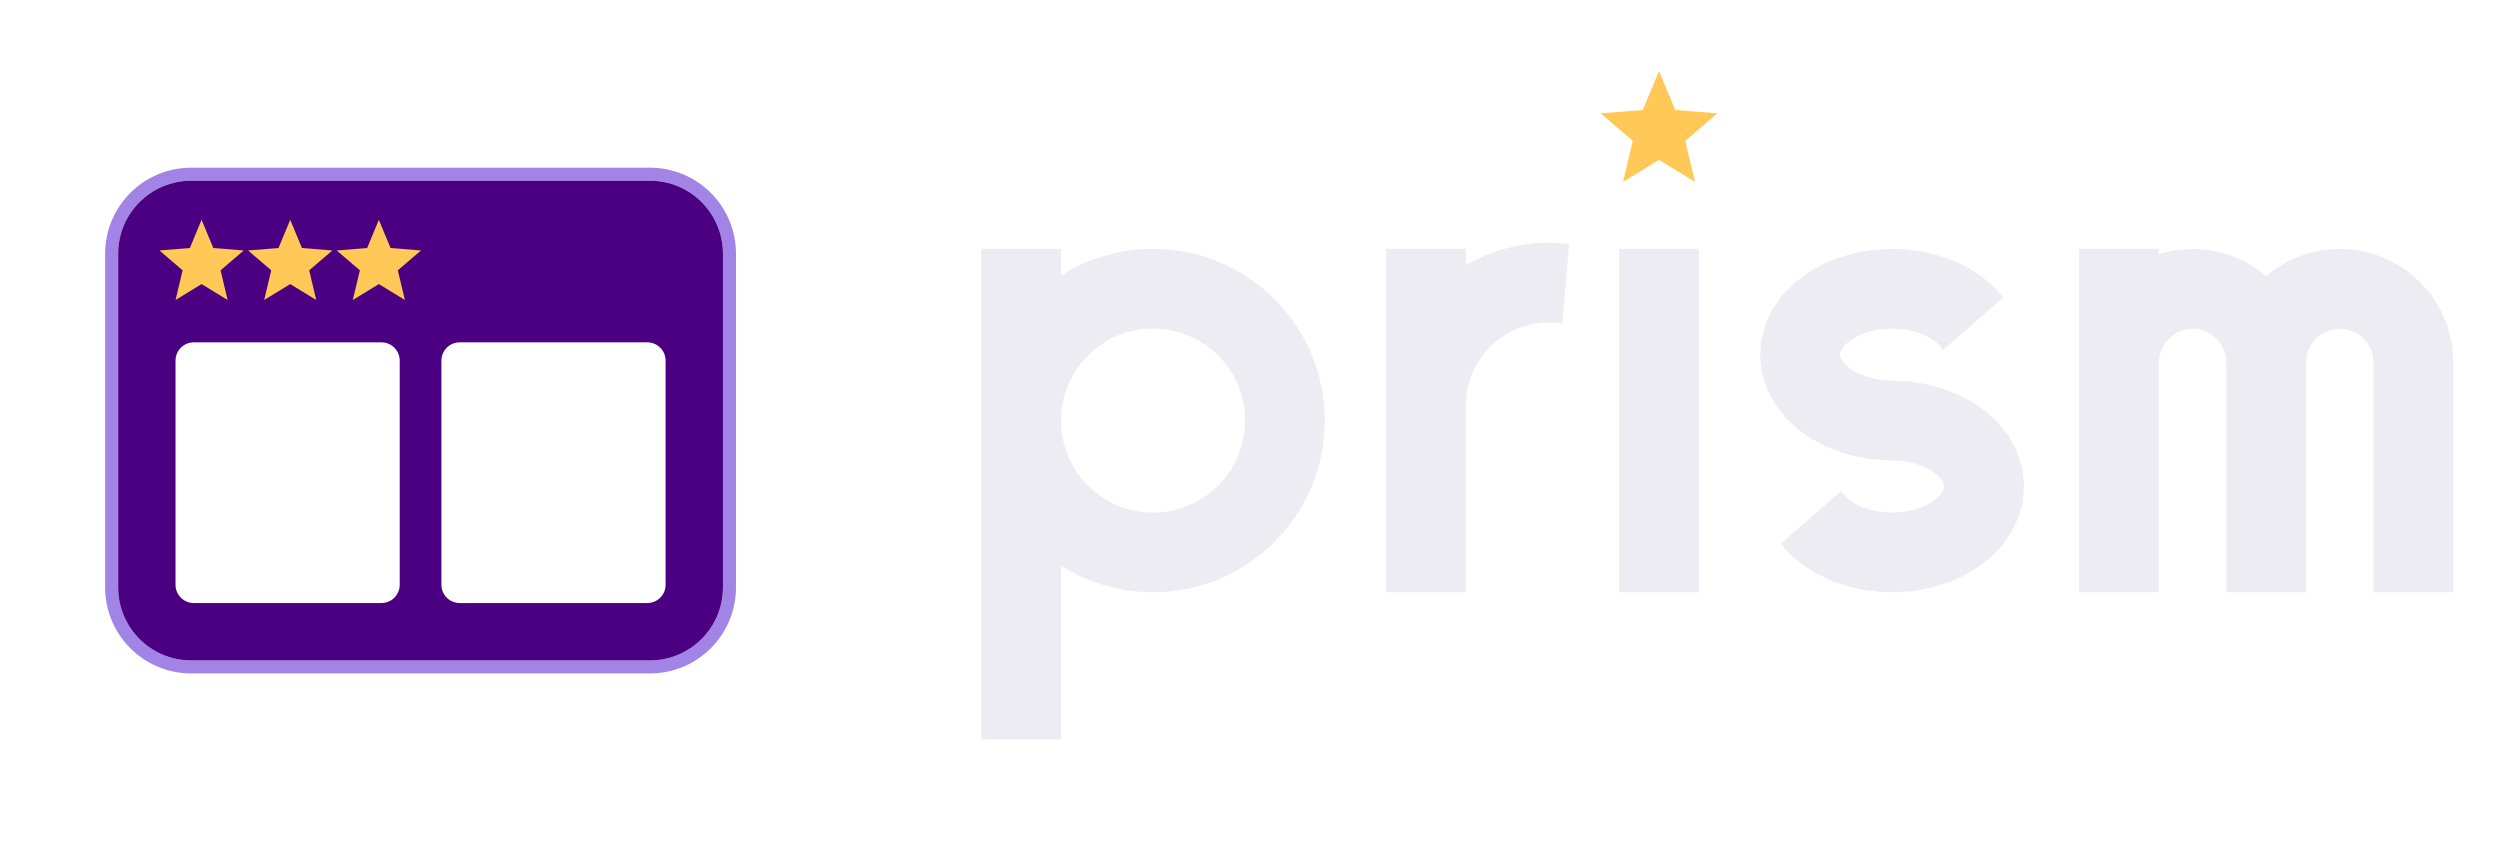
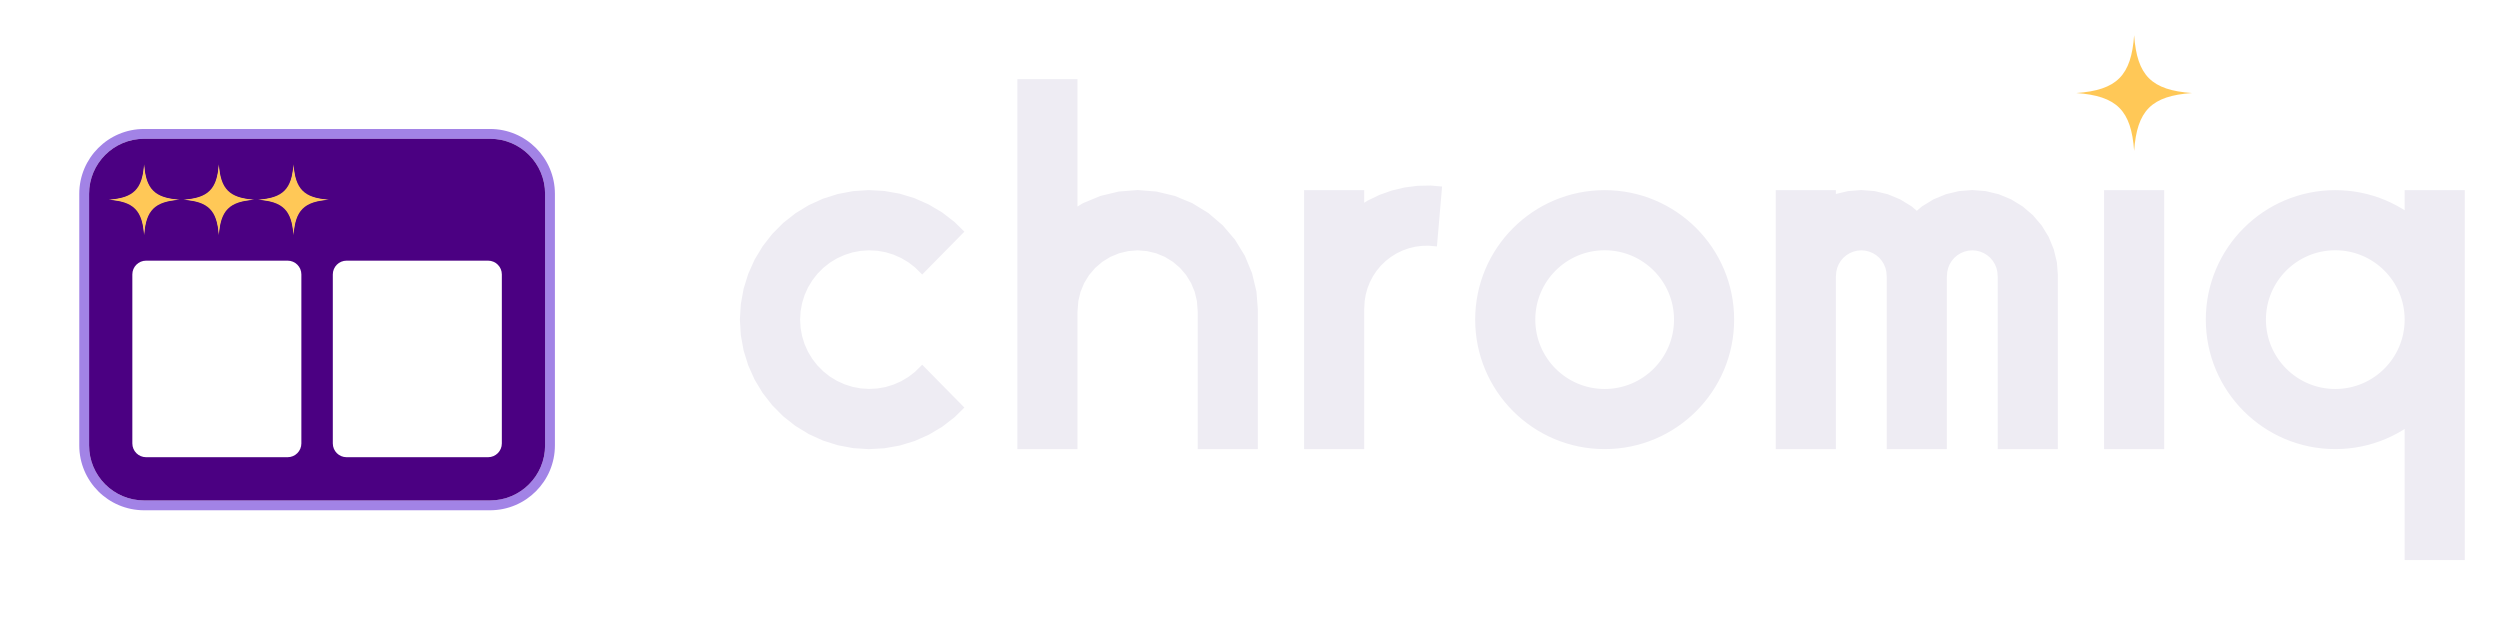
- <svg xmlns="http://www.w3.org/2000/svg" viewBox="-16 -16 856 288" width="856" height="288">
+ <svg xmlns="http://www.w3.org/2000/svg" viewBox="-16 -17.15 1135.32 289.15" width="1135.32" height="289.15">
  <path fill="#A283E6" d="M20 70.88A29.45 29.45 0 0 1 49.45 41.42L206.55 41.42A29.45 29.45 0 0 1 236 70.88L236 185.12A29.45 29.45 0 0 1 206.55 214.58L49.45 214.58A29.45 29.45 0 0 1 20 185.12ZM24.46 185.12A24.99 24.99 0 0 0 49.45 210.12L206.55 210.12A24.99 24.99 0 0 0 231.54 185.12L231.54 70.88A24.99 24.99 0 0 0 206.55 45.88L49.45 45.88A24.99 24.99 0 0 0 24.46 70.88Z" />
-   <path fill="#4B0082" d="M24.46 70.88A24.99 24.99 0 0 1 49.45 45.88L206.55 45.88A24.99 24.99 0 0 1 231.54 70.88L231.54 185.12A24.99 24.99 0 0 1 206.55 210.12L49.45 210.12A24.99 24.99 0 0 1 24.46 185.12ZM44.1 184.23A6.25 6.25 0 0 0 50.35 190.48L114.61 190.48A6.25 6.25 0 0 0 120.86 184.23L120.86 107.47A6.25 6.25 0 0 0 114.61 101.22L50.35 101.22A6.25 6.25 0 0 0 44.1 107.47ZM135.14 184.23A6.25 6.25 0 0 0 141.39 190.48L205.65 190.48A6.25 6.25 0 0 0 211.9 184.23L211.9 107.47A6.25 6.25 0 0 0 205.65 101.22L141.39 101.22A6.25 6.25 0 0 0 135.14 107.47ZM49.25 69.25L39.44 70.03L46.91 76.43L44.63 86L53.02 80.87L61.42 86L59.14 76.43L66.61 70.03L56.8 69.25L53.02 60.17ZM79.59 69.25L69.79 70.03L77.26 76.43L74.98 86L83.37 80.87L91.77 86L89.48 76.43L96.95 70.03L87.15 69.25L83.37 60.17ZM109.94 69.25L100.14 70.03L107.61 76.43L105.32 86L113.72 80.87L122.11 86L119.83 76.43L127.3 70.03L117.5 69.25L113.72 60.17Z" />
-   <path fill="#FFC857" d="M53.02 59.27L57.04 68.92L67.46 69.76L59.52 76.56L61.94 86.72L53.02 81.27L44.11 86.72L46.53 76.56L38.59 69.76L49.01 68.92ZM83.37 59.27L87.39 68.92L97.8 69.76L89.87 76.56L92.29 86.72L83.37 81.27L74.45 86.72L76.88 76.56L68.94 69.76L79.36 68.92ZM113.72 59.27L117.73 68.92L128.15 69.76L120.21 76.56L122.64 86.72L113.72 81.27L104.8 86.72L107.23 76.56L99.29 69.76L109.71 68.92Z" />
-   <path fill="#EEECF3" d="M320 69.2L347.3 69.2L347.3 237.2L320 237.2ZM437.6 128A58.8 58.8 0 0 1 378.8 186.8A58.8 58.8 0 0 1 320 128A58.8 58.8 0 0 1 378.8 69.2A58.8 58.8 0 0 1 437.6 128ZM410.3 128A31.5 31.5 0 0 0 378.8 96.5A31.5 31.5 0 0 0 347.3 128A31.5 31.5 0 0 0 378.8 159.5A31.5 31.5 0 0 0 410.3 128ZM458.6 69.2L485.9 69.2L485.9 186.8L458.6 186.8ZM458.62 122.02L458.9 116.81L459.85 110.94L461.42 105.2L463.59 99.66L466.35 94.39L469.64 89.44L473.45 84.87L477.73 80.74L482.42 77.08L487.47 73.94L492.83 71.36L498.44 69.37L504.22 67.99L510.12 67.23L516.07 67.11L521.27 67.56L518.92 94.76L515.18 94.43L512.15 94.5L509.15 94.88L506.2 95.59L503.35 96.6L500.62 97.91L498.05 99.51L495.66 101.37L493.49 103.47L491.55 105.8L489.87 108.32L488.47 111L487.36 113.82L486.56 116.74L486.08 119.73L485.88 123.48ZM538.4 69.2L565.7 69.2L565.7 186.8L538.4 186.8ZM649.38 103.8L647.7 101.87L646.31 100.7L644.5 99.53L642.28 98.47L639.73 97.59L636.92 96.95L633.94 96.59L630.89 96.53L627.88 96.78L624.99 97.32L622.33 98.12L619.98 99.12L618.01 100.26L616.47 101.44L615.36 102.58L614.65 103.57L614.27 104.38L614.1 104.99L614.07 105.5L614.14 106.03L614.36 106.7L614.83 107.57L615.66 108.62L616.91 109.78L618.59 110.96L620.68 112.06L623.14 113.01L625.88 113.73L628.81 114.18L632.54 114.37L637.65 114.63L643.38 115.51L648.96 116.97L654.32 119.03L659.36 121.69L664.02 124.95L668.18 128.83L671.71 133.31L674.48 138.35L676.3 143.86L677.05 149.65L676.66 155.49L675.16 161.11L672.67 166.32L669.36 170.98L665.38 175.05L660.87 178.5L655.94 181.35L650.67 183.59L645.16 185.25L639.47 186.31L633.68 186.79L627.86 186.68L622.1 185.98L616.47 184.7L611.04 182.83L605.88 180.36L601.1 177.29L596.77 173.6L593.75 170.15L614.32 152.2L616 154.13L617.39 155.3L619.2 156.47L621.42 157.53L623.97 158.41L626.78 159.05L629.76 159.41L632.81 159.47L635.82 159.22L638.71 158.68L641.37 157.88L643.72 156.88L645.69 155.74L647.23 154.56L648.34 153.42L649.05 152.43L649.43 151.62L649.6 151.01L649.63 150.5L649.56 149.97L649.34 149.3L648.87 148.43L648.04 147.38L646.79 146.22L645.11 145.04L643.02 143.94L640.56 142.99L637.82 142.27L634.89 141.82L631.16 141.63L626.05 141.37L620.32 140.49L614.74 139.03L609.38 136.97L604.34 134.31L599.68 131.05L595.52 127.17L591.99 122.69L589.22 117.65L587.4 112.14L586.65 106.35L587.04 100.51L588.54 94.89L591.03 89.68L594.34 85.02L598.32 80.95L602.83 77.5L607.76 74.65L613.03 72.41L618.54 70.75L624.23 69.69L630.02 69.21L635.84 69.32L641.6 70.02L647.23 71.3L652.66 73.17L657.82 75.64L662.6 78.71L666.93 82.4L669.95 85.85ZM695.9 69.2L723.2 69.2L723.2 186.8L695.9 186.8ZM695.94 106.98L696.34 101.97L697.76 96.03L700.1 90.39L703.29 85.19L707.25 80.55L711.89 76.59L717.09 73.4L722.73 71.06L728.67 69.64L734.75 69.16L740.83 69.64L746.77 71.06L752.41 73.4L757.61 76.59L762.25 80.55L766.21 85.19L769.4 90.39L771.74 96.03L773.16 101.97L773.6 107.51L773.6 186.8L746.3 186.8L746.3 108.59L746.12 106.25L745.69 104.49L745 102.83L744.06 101.29L742.89 99.91L741.51 98.74L739.97 97.8L738.31 97.11L736.55 96.68L734.75 96.54L732.95 96.68L731.19 97.11L729.53 97.8L727.99 98.74L726.61 99.91L725.44 101.29L724.5 102.83L723.81 104.49L723.38 106.25L723.16 109.12ZM746.34 106.98L746.74 101.97L748.16 96.03L750.5 90.39L753.69 85.19L757.65 80.55L762.29 76.59L767.49 73.4L773.13 71.06L779.07 69.64L785.15 69.16L791.23 69.64L797.17 71.06L802.81 73.4L808.01 76.59L812.65 80.55L816.61 85.19L819.8 90.39L822.14 96.03L823.56 101.97L824 107.51L824 186.8L796.7 186.8L796.7 108.59L796.52 106.25L796.09 104.49L795.4 102.83L794.46 101.29L793.29 99.91L791.91 98.74L790.37 97.8L788.71 97.11L786.95 96.68L785.15 96.54L783.35 96.68L781.59 97.11L779.93 97.8L778.39 98.74L777.01 99.91L775.84 101.29L774.9 102.83L774.21 104.49L773.78 106.25L773.56 109.12Z" />
-   <path fill="#FFC857" d="M552.05 8.3L557.6 21.65L572.02 22.81L561.04 32.22L564.39 46.29L552.05 38.75L539.71 46.29L543.06 32.22L532.08 22.81L546.5 21.65Z" />
+   <path fill="#4B0082" d="M24.46 70.88A24.99 24.99 0 0 1 49.45 45.88L206.55 45.88A24.99 24.99 0 0 1 231.54 70.88L231.54 185.12A24.99 24.99 0 0 1 206.55 210.12L49.45 210.12A24.99 24.99 0 0 1 24.46 185.12ZM44.1 184.23A6.25 6.25 0 0 0 50.35 190.48L114.61 190.48A6.25 6.25 0 0 0 120.86 184.23L120.86 107.47A6.25 6.25 0 0 0 114.61 101.22L50.35 101.22A6.25 6.25 0 0 0 44.1 107.47ZM135.14 184.23A6.25 6.25 0 0 0 141.39 190.48L205.65 190.48A6.25 6.25 0 0 0 211.9 184.23L211.9 107.47A6.25 6.25 0 0 0 205.65 101.22L141.39 101.22A6.25 6.25 0 0 0 135.14 107.47ZM49.45 58.38C48.7 69 44.9 72.8 34.28 73.55C44.9 74.31 48.7 78.11 49.45 88.73C50.21 78.11 54.01 74.31 64.63 73.55C54.01 72.8 50.21 69 49.45 58.38ZM83.37 58.38C82.61 69 78.82 72.8 68.2 73.55C78.82 74.31 82.61 78.11 83.37 88.73C84.13 78.11 87.92 74.31 98.55 73.55C87.92 72.8 84.13 69 83.37 58.38ZM117.29 58.38C116.53 69 112.74 72.8 102.12 73.55C112.74 74.31 116.53 78.11 117.29 88.73C118.05 78.11 121.84 74.31 132.46 73.55C121.84 72.8 118.05 69 117.29 58.38Z" />
+   <path fill="#FFC857" d="M49.45 57.49C50.26 68.73 54.27 72.75 65.52 73.55C54.27 74.36 50.26 78.37 49.45 89.62C48.65 78.37 44.63 74.36 33.39 73.55C44.63 72.75 48.65 68.73 49.45 57.49ZM83.37 57.49C84.18 68.73 88.19 72.75 99.44 73.55C88.19 74.36 84.18 78.37 83.37 89.62C82.57 78.37 78.55 74.36 67.31 73.55C78.55 72.75 82.57 68.73 83.37 57.49ZM117.29 57.49C118.09 68.73 122.11 72.75 133.36 73.55C122.11 74.36 118.09 78.37 117.29 89.62C116.49 78.37 112.47 74.36 101.22 73.55C112.47 72.75 116.49 68.73 117.29 57.49Z" />
+   <path fill="#EEECF3" d="M402.8 107.52L399.52 104.28L396.52 101.97L393.26 100.03L389.8 98.5L386.17 97.39L382.44 96.73L378.66 96.53L374.88 96.77L371.16 97.47L367.55 98.62L364.1 100.18L360.86 102.15L357.89 104.5L355.21 107.19L352.89 110.17L350.93 113.42L349.38 116.87L348.26 120.49L347.58 124.22L347.35 128L347.58 131.78L348.26 135.51L349.38 139.13L350.93 142.58L352.89 145.83L355.21 148.81L357.89 151.5L360.86 153.85L364.1 155.82L367.55 157.38L371.16 158.53L374.88 159.23L378.66 159.47L382.44 159.27L386.17 158.61L389.8 157.5L393.26 155.97L396.52 154.03L399.52 151.72L402.8 148.48L421.95 167.94L417.49 172.33L411.89 176.65L405.8 180.27L399.33 183.14L392.56 185.2L385.59 186.43L378.52 186.82L371.45 186.36L364.49 185.05L357.74 182.92L351.3 179.99L345.25 176.3L339.69 171.92L334.7 166.9L330.35 161.32L326.69 155.25L323.8 148.79L321.7 142.03L320.43 135.07L320 128L320.43 120.93L321.7 113.97L323.8 107.21L326.69 100.75L330.35 94.68L334.7 89.1L339.69 84.08L345.25 79.7L351.3 76.01L357.74 73.08L364.49 70.95L371.45 69.64L378.52 69.18L385.59 69.57L392.56 70.8L399.33 72.86L405.8 75.73L411.89 79.35L417.49 83.67L421.95 88.06ZM446.02 18.8L473.32 18.8L473.32 186.8L446.02 186.8ZM446.07 122.73L446.66 115.25L448.66 106.91L451.94 98.99L456.42 91.68L461.99 85.16L468.51 79.59L475.82 75.11L483.74 71.83L492.08 69.83L500.62 69.16L509.17 69.83L517.51 71.83L525.43 75.11L532.74 79.59L539.26 85.16L544.83 91.68L549.31 98.99L552.59 106.91L554.59 115.25L555.22 123.26L555.22 186.8L527.92 186.8L527.92 124.34L527.55 119.54L526.55 115.38L524.91 111.43L522.68 107.78L519.9 104.53L516.65 101.75L513 99.51L509.05 97.88L504.89 96.88L500.62 96.54L496.36 96.88L492.2 97.88L488.25 99.51L484.6 101.75L481.35 104.53L478.57 107.78L476.34 111.43L474.7 115.38L473.7 119.54L473.28 124.87ZM576.22 69.2L603.52 69.2L603.52 186.8L576.22 186.8ZM576.24 122.02L576.52 116.81L577.47 110.94L579.04 105.2L581.22 99.66L583.97 94.39L587.27 89.44L591.08 84.87L595.35 80.74L600.04 77.08L605.1 73.94L610.46 71.36L616.06 69.37L621.85 67.99L627.75 67.23L633.7 67.11L638.89 67.56L636.55 94.76L632.8 94.43L629.78 94.5L626.77 94.88L623.83 95.59L620.98 96.6L618.25 97.91L615.68 99.51L613.29 101.37L611.11 103.47L609.17 105.8L607.5 108.32L606.1 111L604.99 113.82L604.19 116.74L603.71 119.73L603.51 123.48ZM771.52 128A58.8 58.8 0 0 1 712.72 186.8A58.8 58.8 0 0 1 653.92 128A58.8 58.8 0 0 1 712.72 69.2A58.8 58.8 0 0 1 771.52 128ZM744.22 128A31.5 31.5 0 0 0 712.72 96.5A31.5 31.5 0 0 0 681.22 128A31.5 31.5 0 0 0 712.72 159.5A31.5 31.5 0 0 0 744.22 128ZM790.42 69.2L817.72 69.2L817.72 186.8L790.42 186.8ZM790.47 106.98L790.86 101.97L792.29 96.03L794.62 90.39L797.81 85.19L801.77 80.55L806.41 76.59L811.62 73.4L817.26 71.06L823.19 69.64L829.27 69.16L835.36 69.64L841.29 71.06L846.93 73.4L852.14 76.59L856.78 80.55L860.74 85.19L863.93 90.39L866.26 96.03L867.69 101.97L868.12 107.51L868.12 186.8L840.82 186.8L840.82 108.59L840.64 106.25L840.22 104.49L839.53 102.83L838.58 101.29L837.41 99.91L836.04 98.74L834.5 97.8L832.83 97.11L831.07 96.68L829.27 96.54L827.47 96.68L825.72 97.11L824.05 97.8L822.51 98.74L821.14 99.91L819.96 101.29L819.02 102.83L818.33 104.49L817.91 106.25L817.68 109.12ZM840.87 106.98L841.26 101.97L842.69 96.03L845.02 90.39L848.21 85.19L852.17 80.55L856.81 76.59L862.02 73.4L867.66 71.06L873.59 69.64L879.67 69.16L885.76 69.64L891.69 71.06L897.33 73.4L902.54 76.59L907.18 80.55L911.14 85.19L914.33 90.39L916.66 96.03L918.09 101.97L918.52 107.51L918.52 186.8L891.22 186.8L891.22 108.59L891.04 106.25L890.62 104.49L889.93 102.83L888.98 101.29L887.81 99.91L886.44 98.74L884.9 97.8L883.23 97.11L881.47 96.68L879.67 96.54L877.87 96.68L876.12 97.11L874.45 97.8L872.91 98.74L871.54 99.91L870.36 101.29L869.42 102.83L868.73 104.49L868.31 106.25L868.08 109.12ZM939.52 69.2L966.82 69.2L966.82 186.8L939.52 186.8ZM1076.02 69.2L1103.32 69.2L1103.32 237.2L1076.02 237.2ZM1103.32 128A58.8 58.8 0 0 1 1044.52 186.8A58.8 58.8 0 0 1 985.72 128A58.8 58.8 0 0 1 1044.52 69.2A58.8 58.8 0 0 1 1103.32 128ZM1076.02 128A31.5 31.5 0 0 0 1044.52 96.5A31.5 31.5 0 0 0 1013.02 128A31.5 31.5 0 0 0 1044.52 159.5A31.5 31.5 0 0 0 1076.02 128Z" />
+   <path fill="#FFC857" d="M953.17 -1.15C954.49 17.22 961.05 23.79 979.42 25.1C961.05 26.41 954.49 32.97 953.17 51.35C951.86 32.97 945.3 26.41 926.92 25.1C945.3 23.79 951.86 17.22 953.17 -1.15Z" />
</svg>
